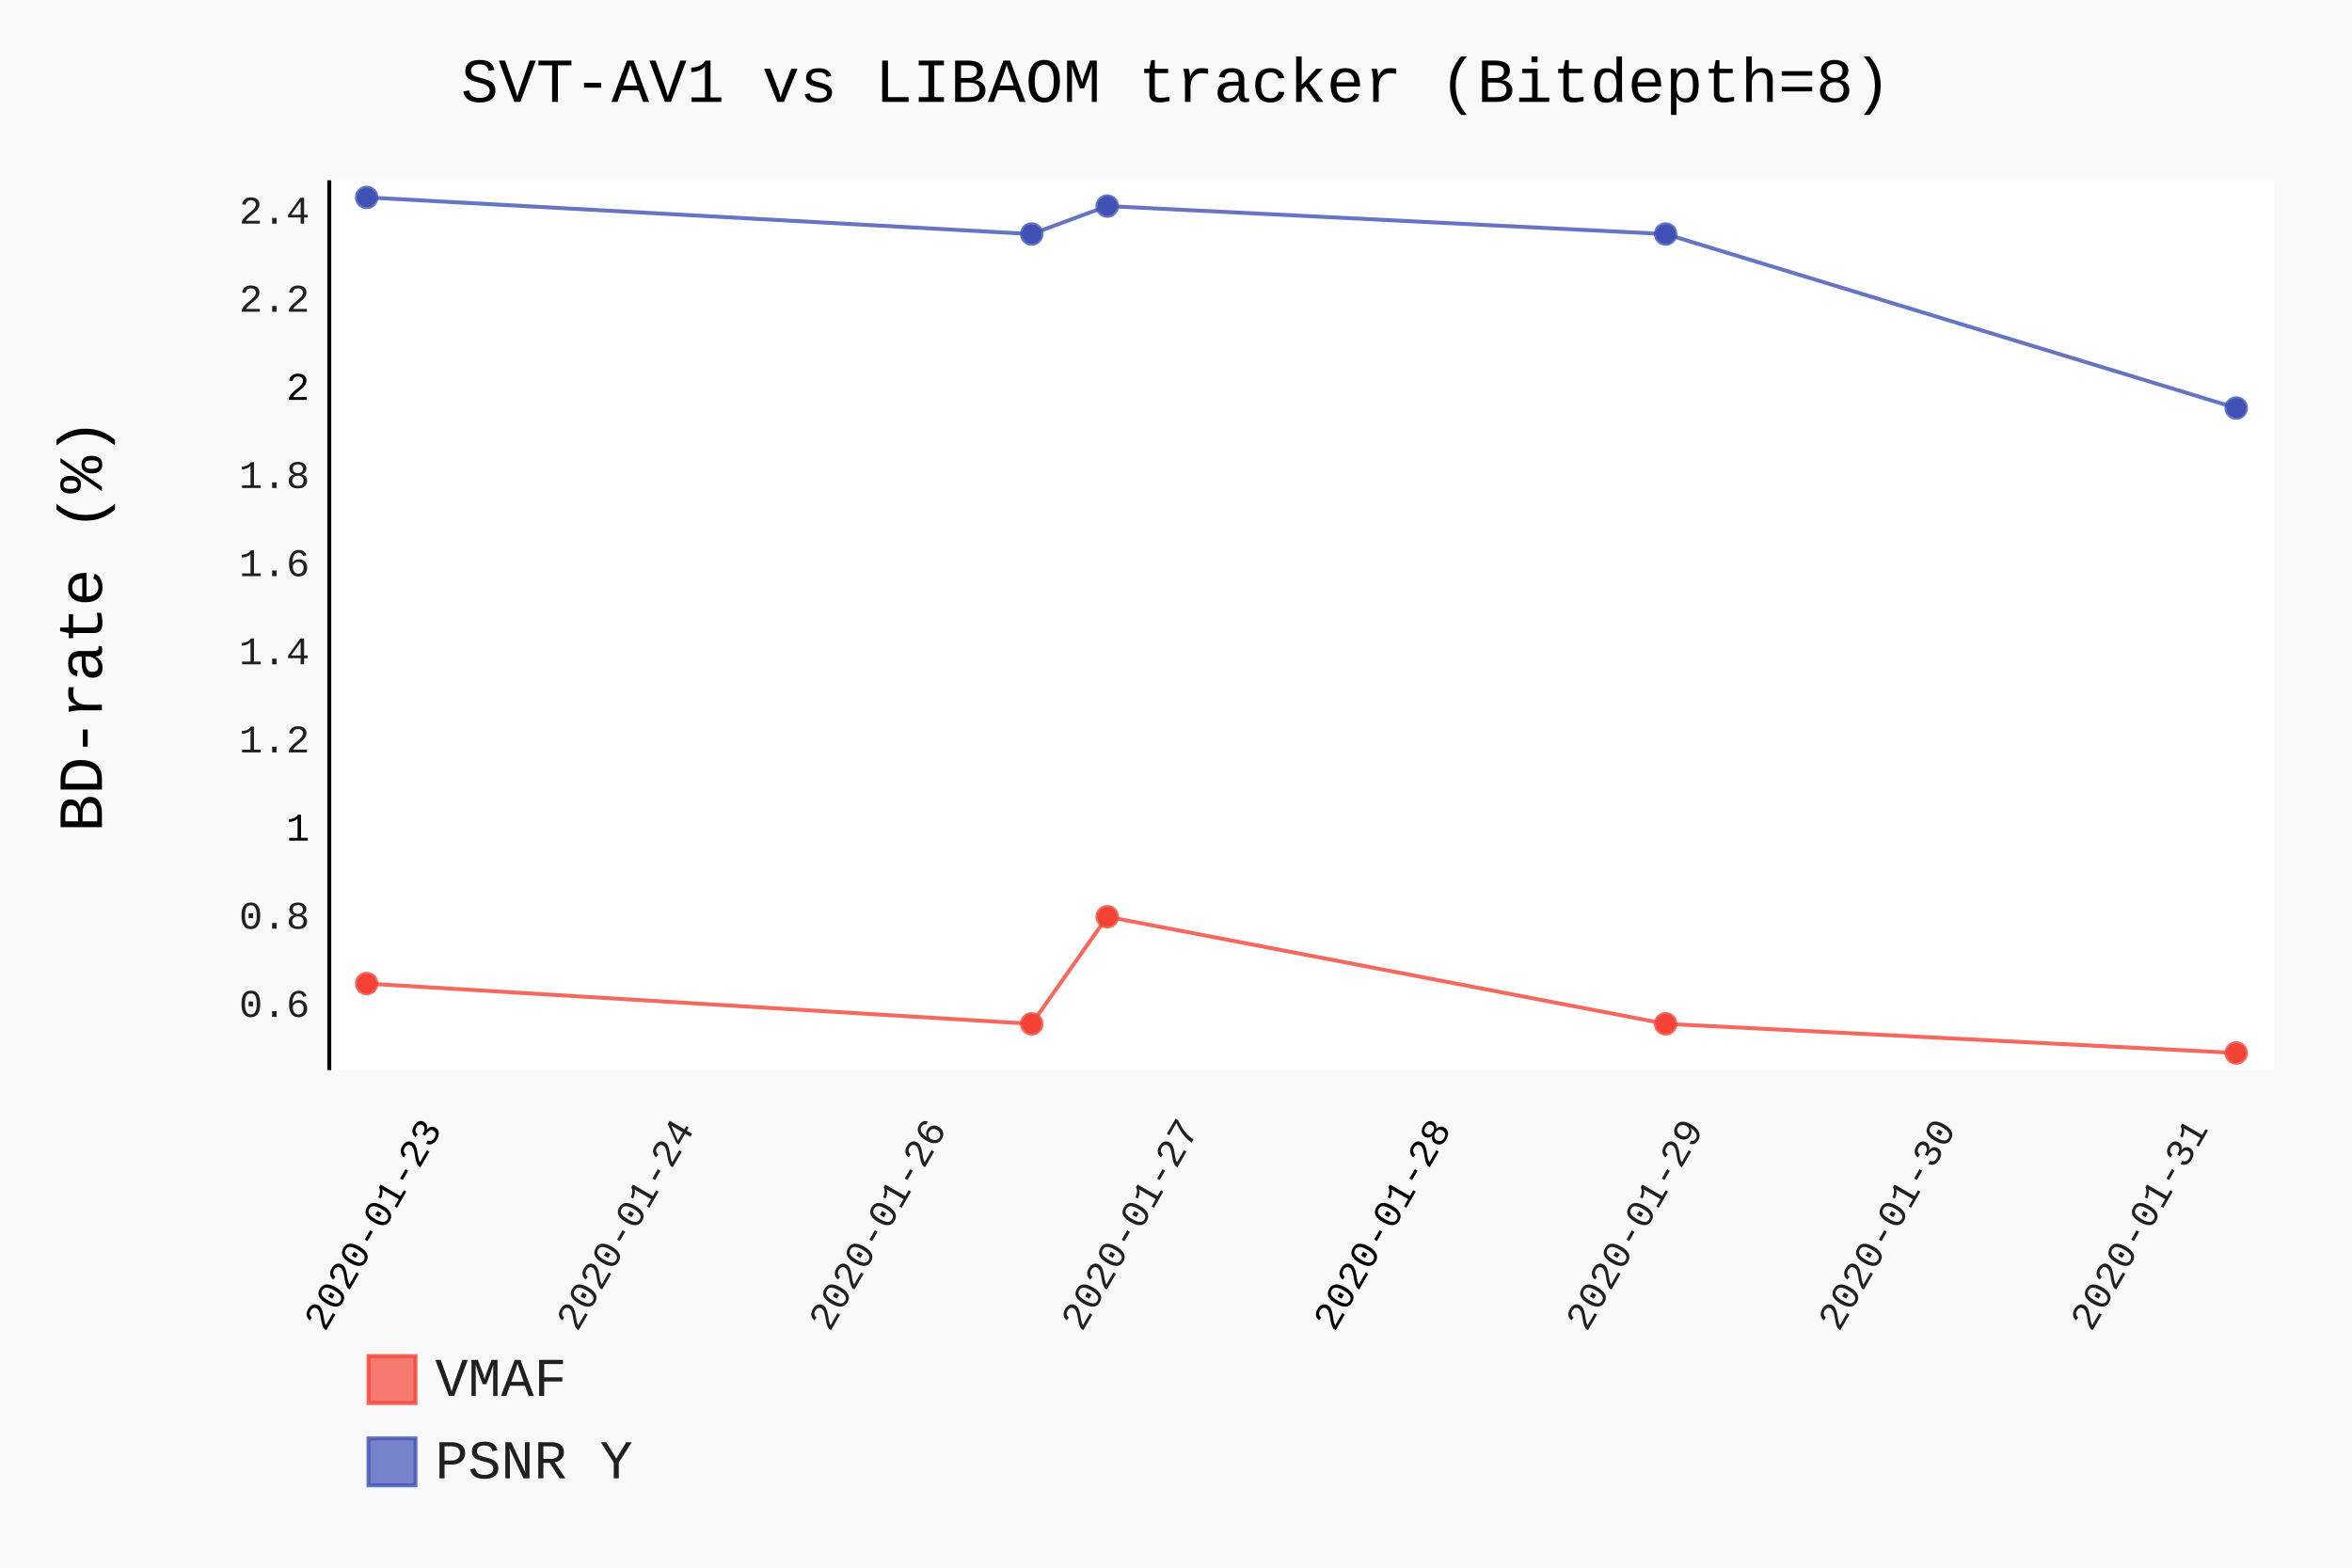
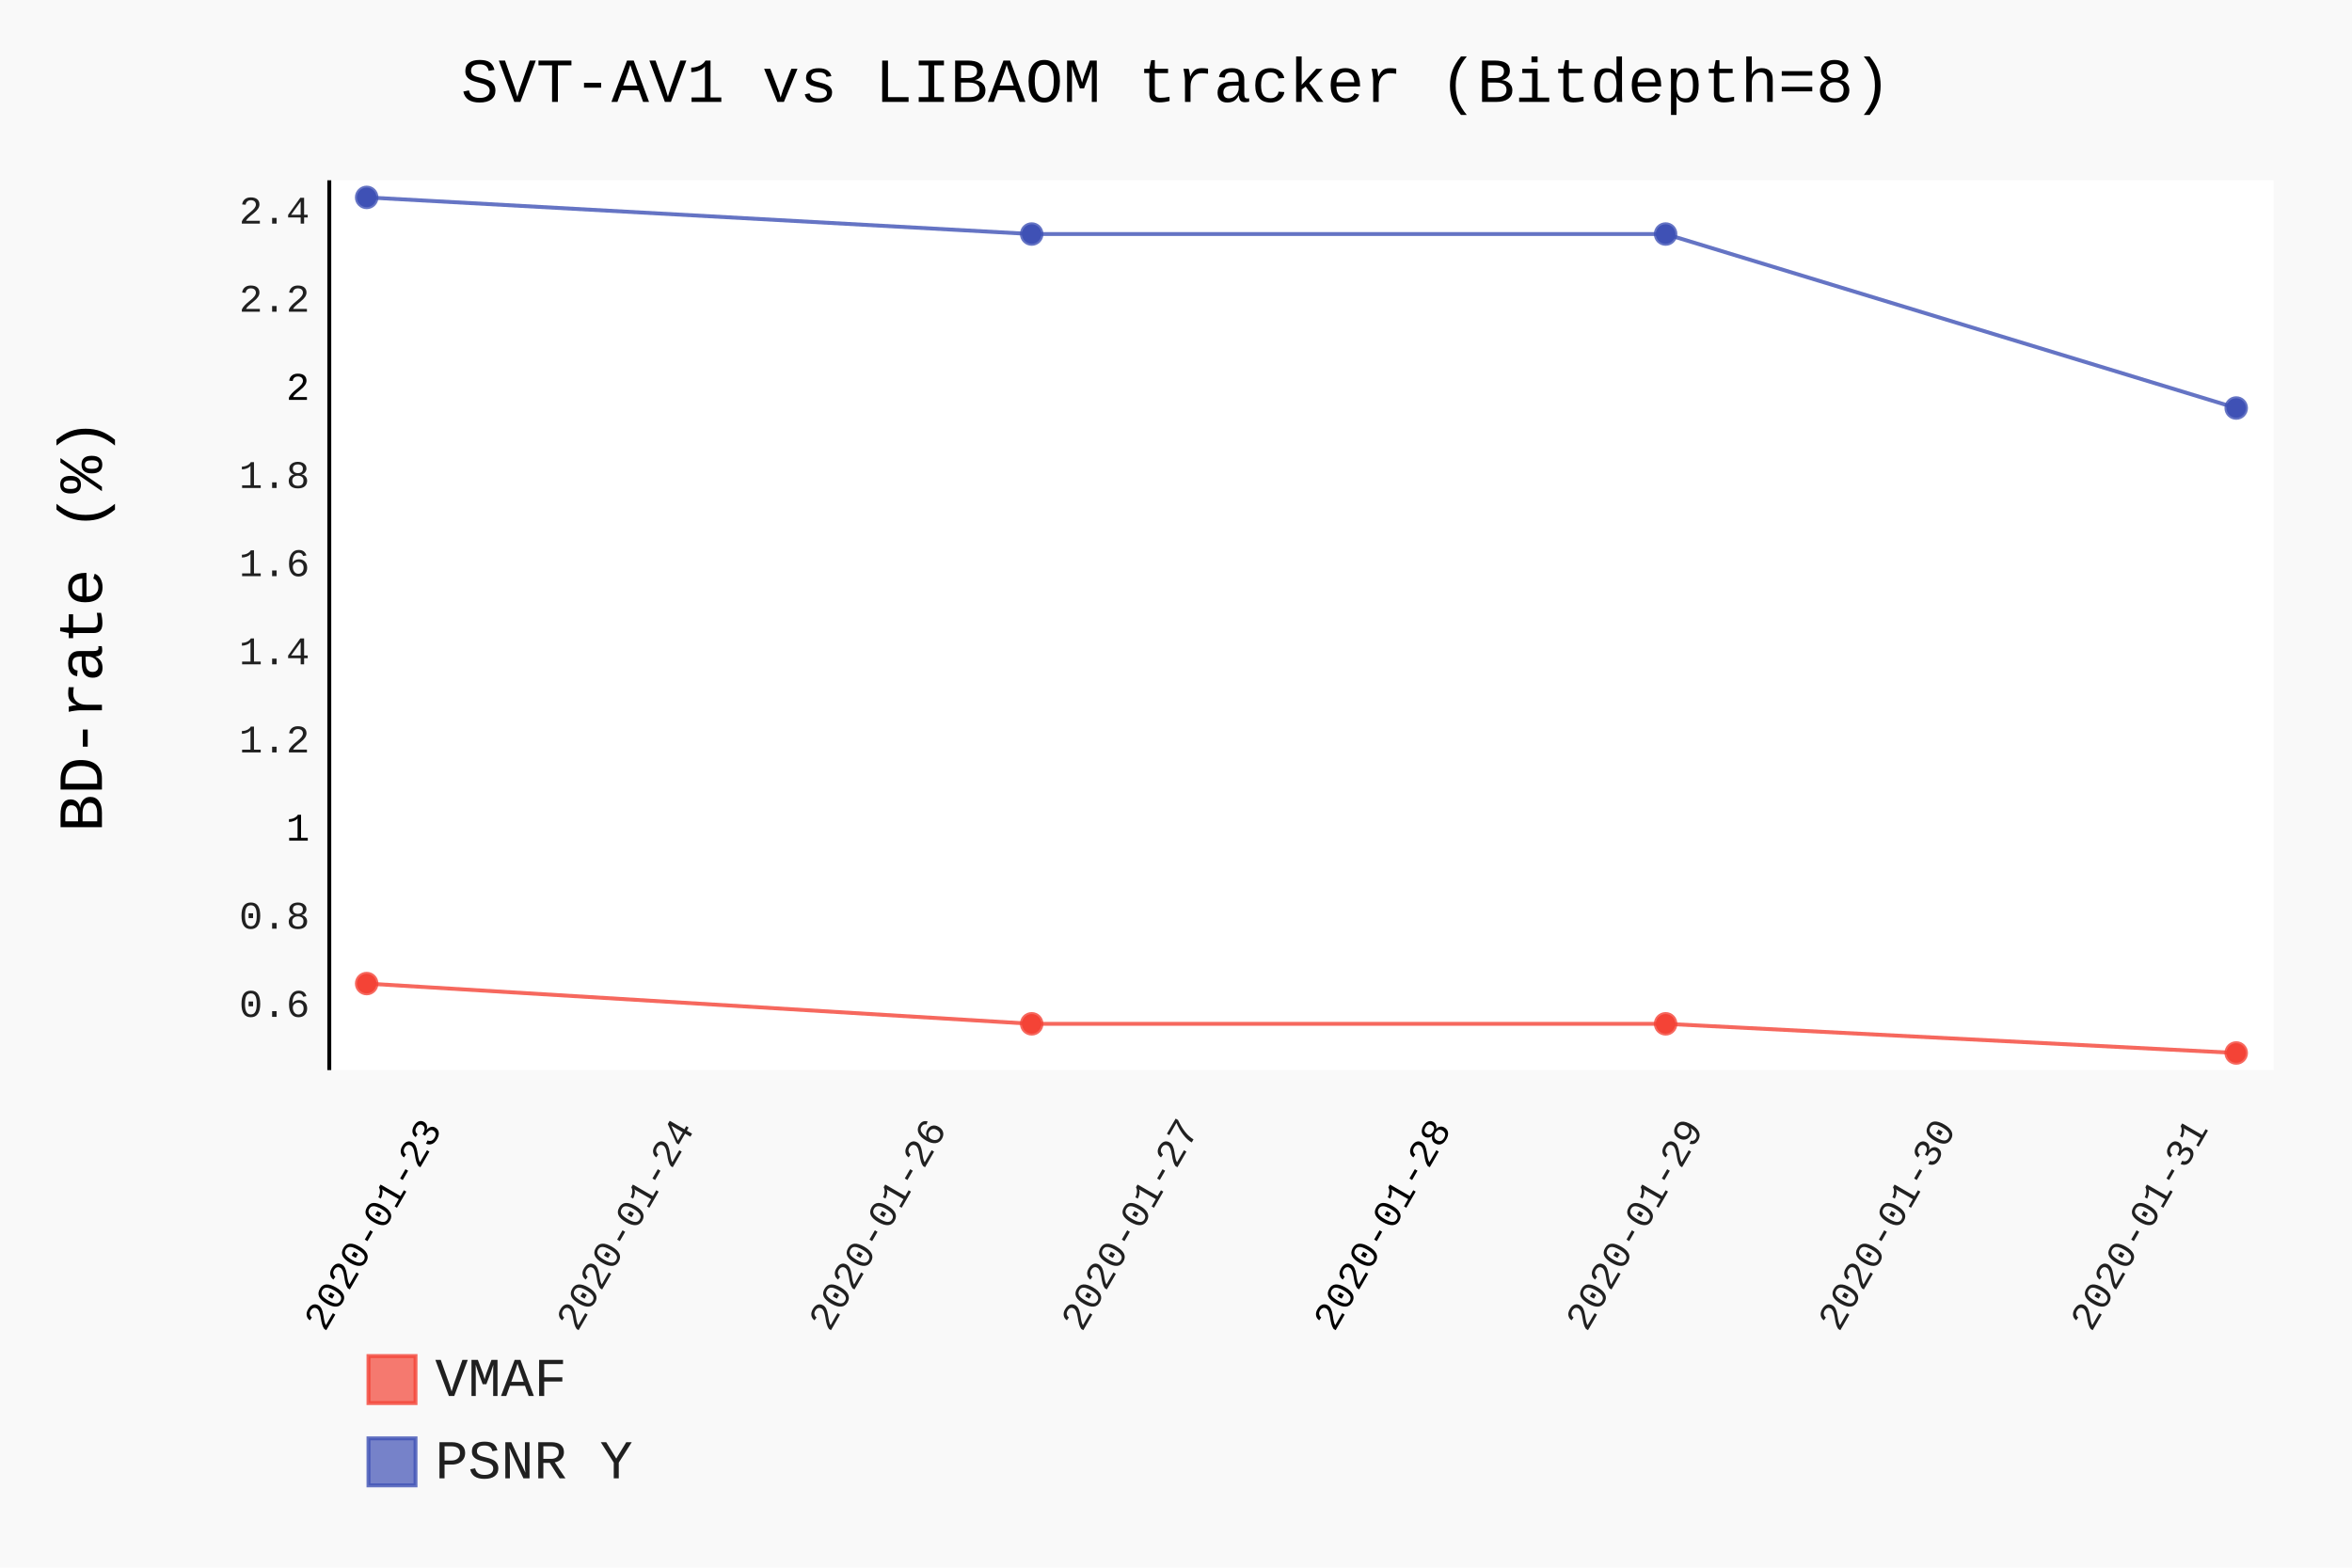
- <svg xmlns="http://www.w3.org/2000/svg" class="pygal-chart" id="chart-42f39375-31b5-46fe-865c-7318c1748045" viewBox="0 0 600 400">
+ <svg xmlns="http://www.w3.org/2000/svg" class="pygal-chart" id="chart-76b95e3b-3f41-4340-8716-79ff38c70584" viewBox="0 0 600 400">
  <defs>
-     <style type="text/css">#chart-42f39375-31b5-46fe-865c-7318c1748045{-webkit-user-select:none;-webkit-font-smoothing:antialiased;font-family:Consolas,"Liberation Mono",Menlo,Courier,monospace}#chart-42f39375-31b5-46fe-865c-7318c1748045 .title{font-family:Consolas,"Liberation Mono",Menlo,Courier,monospace;font-size:16px}#chart-42f39375-31b5-46fe-865c-7318c1748045 .legends .legend text{font-family:Consolas,"Liberation Mono",Menlo,Courier,monospace;font-size:14px}#chart-42f39375-31b5-46fe-865c-7318c1748045 .axis text{font-family:Consolas,"Liberation Mono",Menlo,Courier,monospace;font-size:10px}#chart-42f39375-31b5-46fe-865c-7318c1748045 .axis text.major{font-family:Consolas,"Liberation Mono",Menlo,Courier,monospace;font-size:10px}#chart-42f39375-31b5-46fe-865c-7318c1748045 .text-overlay text.value{font-family:Consolas,"Liberation Mono",Menlo,Courier,monospace;font-size:16px}#chart-42f39375-31b5-46fe-865c-7318c1748045 .text-overlay text.label{font-family:Consolas,"Liberation Mono",Menlo,Courier,monospace;font-size:10px}#chart-42f39375-31b5-46fe-865c-7318c1748045 .tooltip{font-family:Consolas,"Liberation Mono",Menlo,Courier,monospace;font-size:14px}#chart-42f39375-31b5-46fe-865c-7318c1748045 text.no_data{font-family:Consolas,"Liberation Mono",Menlo,Courier,monospace;font-size:64px}
- #chart-42f39375-31b5-46fe-865c-7318c1748045{background-color:rgba(249,249,249,1)}#chart-42f39375-31b5-46fe-865c-7318c1748045 path,#chart-42f39375-31b5-46fe-865c-7318c1748045 line,#chart-42f39375-31b5-46fe-865c-7318c1748045 rect,#chart-42f39375-31b5-46fe-865c-7318c1748045 circle{-webkit-transition:150ms;-moz-transition:150ms;transition:150ms}#chart-42f39375-31b5-46fe-865c-7318c1748045 .graph &gt; .background{fill:rgba(249,249,249,1)}#chart-42f39375-31b5-46fe-865c-7318c1748045 .plot &gt; .background{fill:rgba(255,255,255,1)}#chart-42f39375-31b5-46fe-865c-7318c1748045 .graph{fill:rgba(0,0,0,.87)}#chart-42f39375-31b5-46fe-865c-7318c1748045 text.no_data{fill:rgba(0,0,0,1)}#chart-42f39375-31b5-46fe-865c-7318c1748045 .title{fill:rgba(0,0,0,1)}#chart-42f39375-31b5-46fe-865c-7318c1748045 .legends .legend text{fill:rgba(0,0,0,.87)}#chart-42f39375-31b5-46fe-865c-7318c1748045 .legends .legend:hover text{fill:rgba(0,0,0,1)}#chart-42f39375-31b5-46fe-865c-7318c1748045 .axis .line{stroke:rgba(0,0,0,1)}#chart-42f39375-31b5-46fe-865c-7318c1748045 .axis .guide.line{stroke:rgba(0,0,0,.54)}#chart-42f39375-31b5-46fe-865c-7318c1748045 .axis .major.line{stroke:rgba(0,0,0,.87)}#chart-42f39375-31b5-46fe-865c-7318c1748045 .axis text.major{fill:rgba(0,0,0,1)}#chart-42f39375-31b5-46fe-865c-7318c1748045 .axis.y .guides:hover .guide.line,#chart-42f39375-31b5-46fe-865c-7318c1748045 .line-graph .axis.x .guides:hover .guide.line,#chart-42f39375-31b5-46fe-865c-7318c1748045 .stackedline-graph .axis.x .guides:hover .guide.line,#chart-42f39375-31b5-46fe-865c-7318c1748045 .xy-graph .axis.x .guides:hover .guide.line{stroke:rgba(0,0,0,1)}#chart-42f39375-31b5-46fe-865c-7318c1748045 .axis .guides:hover text{fill:rgba(0,0,0,1)}#chart-42f39375-31b5-46fe-865c-7318c1748045 .reactive{fill-opacity:.7;stroke-opacity:.8}#chart-42f39375-31b5-46fe-865c-7318c1748045 .ci{stroke:rgba(0,0,0,.87)}#chart-42f39375-31b5-46fe-865c-7318c1748045 .reactive.active,#chart-42f39375-31b5-46fe-865c-7318c1748045 .active .reactive{fill-opacity:.8;stroke-opacity:.9;stroke-width:4}#chart-42f39375-31b5-46fe-865c-7318c1748045 .ci .reactive.active{stroke-width:1.5}#chart-42f39375-31b5-46fe-865c-7318c1748045 .series text{fill:rgba(0,0,0,1)}#chart-42f39375-31b5-46fe-865c-7318c1748045 .tooltip rect{fill:rgba(255,255,255,1);stroke:rgba(0,0,0,1);-webkit-transition:opacity 150ms;-moz-transition:opacity 150ms;transition:opacity 150ms}#chart-42f39375-31b5-46fe-865c-7318c1748045 .tooltip .label{fill:rgba(0,0,0,.87)}#chart-42f39375-31b5-46fe-865c-7318c1748045 .tooltip .label{fill:rgba(0,0,0,.87)}#chart-42f39375-31b5-46fe-865c-7318c1748045 .tooltip .legend{font-size:.8em;fill:rgba(0,0,0,.54)}#chart-42f39375-31b5-46fe-865c-7318c1748045 .tooltip .x_label{font-size:.6em;fill:rgba(0,0,0,1)}#chart-42f39375-31b5-46fe-865c-7318c1748045 .tooltip .xlink{font-size:.5em;text-decoration:underline}#chart-42f39375-31b5-46fe-865c-7318c1748045 .tooltip .value{font-size:1.5em}#chart-42f39375-31b5-46fe-865c-7318c1748045 .bound{font-size:.5em}#chart-42f39375-31b5-46fe-865c-7318c1748045 .max-value{font-size:.75em;fill:rgba(0,0,0,.54)}#chart-42f39375-31b5-46fe-865c-7318c1748045 .map-element{fill:rgba(255,255,255,1);stroke:rgba(0,0,0,.54) !important}#chart-42f39375-31b5-46fe-865c-7318c1748045 .map-element .reactive{fill-opacity:inherit;stroke-opacity:inherit}#chart-42f39375-31b5-46fe-865c-7318c1748045 .color-0,#chart-42f39375-31b5-46fe-865c-7318c1748045 .color-0 a:visited{stroke:#F44336;fill:#F44336}#chart-42f39375-31b5-46fe-865c-7318c1748045 .color-1,#chart-42f39375-31b5-46fe-865c-7318c1748045 .color-1 a:visited{stroke:#3F51B5;fill:#3F51B5}#chart-42f39375-31b5-46fe-865c-7318c1748045 .text-overlay .color-0 text{fill:black}#chart-42f39375-31b5-46fe-865c-7318c1748045 .text-overlay .color-1 text{fill:black}
- #chart-42f39375-31b5-46fe-865c-7318c1748045 text.no_data{text-anchor:middle}#chart-42f39375-31b5-46fe-865c-7318c1748045 .guide.line{fill:none}#chart-42f39375-31b5-46fe-865c-7318c1748045 .centered{text-anchor:middle}#chart-42f39375-31b5-46fe-865c-7318c1748045 .title{text-anchor:middle}#chart-42f39375-31b5-46fe-865c-7318c1748045 .legends .legend text{fill-opacity:1}#chart-42f39375-31b5-46fe-865c-7318c1748045 .axis.x text{text-anchor:middle}#chart-42f39375-31b5-46fe-865c-7318c1748045 .axis.x:not(.web) text[transform]{text-anchor:start}#chart-42f39375-31b5-46fe-865c-7318c1748045 .axis.x:not(.web) text[transform].backwards{text-anchor:end}#chart-42f39375-31b5-46fe-865c-7318c1748045 .axis.y text{text-anchor:end}#chart-42f39375-31b5-46fe-865c-7318c1748045 .axis.y text[transform].backwards{text-anchor:start}#chart-42f39375-31b5-46fe-865c-7318c1748045 .axis.y2 text{text-anchor:start}#chart-42f39375-31b5-46fe-865c-7318c1748045 .axis.y2 text[transform].backwards{text-anchor:end}#chart-42f39375-31b5-46fe-865c-7318c1748045 .axis .guide.line{stroke-dasharray:4,4}#chart-42f39375-31b5-46fe-865c-7318c1748045 .axis .major.guide.line{stroke-dasharray:6,6}#chart-42f39375-31b5-46fe-865c-7318c1748045 .horizontal .axis.y .guide.line,#chart-42f39375-31b5-46fe-865c-7318c1748045 .horizontal .axis.y2 .guide.line,#chart-42f39375-31b5-46fe-865c-7318c1748045 .vertical .axis.x .guide.line{opacity:0}#chart-42f39375-31b5-46fe-865c-7318c1748045 .horizontal .axis.always_show .guide.line,#chart-42f39375-31b5-46fe-865c-7318c1748045 .vertical .axis.always_show .guide.line{opacity:1 !important}#chart-42f39375-31b5-46fe-865c-7318c1748045 .axis.y .guides:hover .guide.line,#chart-42f39375-31b5-46fe-865c-7318c1748045 .axis.y2 .guides:hover .guide.line,#chart-42f39375-31b5-46fe-865c-7318c1748045 .axis.x .guides:hover .guide.line{opacity:1}#chart-42f39375-31b5-46fe-865c-7318c1748045 .axis .guides:hover text{opacity:1}#chart-42f39375-31b5-46fe-865c-7318c1748045 .nofill{fill:none}#chart-42f39375-31b5-46fe-865c-7318c1748045 .subtle-fill{fill-opacity:.2}#chart-42f39375-31b5-46fe-865c-7318c1748045 .dot{stroke-width:1px;fill-opacity:1}#chart-42f39375-31b5-46fe-865c-7318c1748045 .dot.active{stroke-width:5px}#chart-42f39375-31b5-46fe-865c-7318c1748045 .dot.negative{fill:transparent}#chart-42f39375-31b5-46fe-865c-7318c1748045 text,#chart-42f39375-31b5-46fe-865c-7318c1748045 tspan{stroke:none !important}#chart-42f39375-31b5-46fe-865c-7318c1748045 .series text.active{opacity:1}#chart-42f39375-31b5-46fe-865c-7318c1748045 .tooltip rect{fill-opacity:.95;stroke-width:.5}#chart-42f39375-31b5-46fe-865c-7318c1748045 .tooltip text{fill-opacity:1}#chart-42f39375-31b5-46fe-865c-7318c1748045 .showable{visibility:hidden}#chart-42f39375-31b5-46fe-865c-7318c1748045 .showable.shown{visibility:visible}#chart-42f39375-31b5-46fe-865c-7318c1748045 .gauge-background{fill:rgba(229,229,229,1);stroke:none}#chart-42f39375-31b5-46fe-865c-7318c1748045 .bg-lines{stroke:rgba(249,249,249,1);stroke-width:2px}</style>
+     <style type="text/css">#chart-76b95e3b-3f41-4340-8716-79ff38c70584{-webkit-user-select:none;-webkit-font-smoothing:antialiased;font-family:Consolas,"Liberation Mono",Menlo,Courier,monospace}#chart-76b95e3b-3f41-4340-8716-79ff38c70584 .title{font-family:Consolas,"Liberation Mono",Menlo,Courier,monospace;font-size:16px}#chart-76b95e3b-3f41-4340-8716-79ff38c70584 .legends .legend text{font-family:Consolas,"Liberation Mono",Menlo,Courier,monospace;font-size:14px}#chart-76b95e3b-3f41-4340-8716-79ff38c70584 .axis text{font-family:Consolas,"Liberation Mono",Menlo,Courier,monospace;font-size:10px}#chart-76b95e3b-3f41-4340-8716-79ff38c70584 .axis text.major{font-family:Consolas,"Liberation Mono",Menlo,Courier,monospace;font-size:10px}#chart-76b95e3b-3f41-4340-8716-79ff38c70584 .text-overlay text.value{font-family:Consolas,"Liberation Mono",Menlo,Courier,monospace;font-size:16px}#chart-76b95e3b-3f41-4340-8716-79ff38c70584 .text-overlay text.label{font-family:Consolas,"Liberation Mono",Menlo,Courier,monospace;font-size:10px}#chart-76b95e3b-3f41-4340-8716-79ff38c70584 .tooltip{font-family:Consolas,"Liberation Mono",Menlo,Courier,monospace;font-size:14px}#chart-76b95e3b-3f41-4340-8716-79ff38c70584 text.no_data{font-family:Consolas,"Liberation Mono",Menlo,Courier,monospace;font-size:64px}
+ #chart-76b95e3b-3f41-4340-8716-79ff38c70584{background-color:rgba(249,249,249,1)}#chart-76b95e3b-3f41-4340-8716-79ff38c70584 path,#chart-76b95e3b-3f41-4340-8716-79ff38c70584 line,#chart-76b95e3b-3f41-4340-8716-79ff38c70584 rect,#chart-76b95e3b-3f41-4340-8716-79ff38c70584 circle{-webkit-transition:150ms;-moz-transition:150ms;transition:150ms}#chart-76b95e3b-3f41-4340-8716-79ff38c70584 .graph &gt; .background{fill:rgba(249,249,249,1)}#chart-76b95e3b-3f41-4340-8716-79ff38c70584 .plot &gt; .background{fill:rgba(255,255,255,1)}#chart-76b95e3b-3f41-4340-8716-79ff38c70584 .graph{fill:rgba(0,0,0,.87)}#chart-76b95e3b-3f41-4340-8716-79ff38c70584 text.no_data{fill:rgba(0,0,0,1)}#chart-76b95e3b-3f41-4340-8716-79ff38c70584 .title{fill:rgba(0,0,0,1)}#chart-76b95e3b-3f41-4340-8716-79ff38c70584 .legends .legend text{fill:rgba(0,0,0,.87)}#chart-76b95e3b-3f41-4340-8716-79ff38c70584 .legends .legend:hover text{fill:rgba(0,0,0,1)}#chart-76b95e3b-3f41-4340-8716-79ff38c70584 .axis .line{stroke:rgba(0,0,0,1)}#chart-76b95e3b-3f41-4340-8716-79ff38c70584 .axis .guide.line{stroke:rgba(0,0,0,.54)}#chart-76b95e3b-3f41-4340-8716-79ff38c70584 .axis .major.line{stroke:rgba(0,0,0,.87)}#chart-76b95e3b-3f41-4340-8716-79ff38c70584 .axis text.major{fill:rgba(0,0,0,1)}#chart-76b95e3b-3f41-4340-8716-79ff38c70584 .axis.y .guides:hover .guide.line,#chart-76b95e3b-3f41-4340-8716-79ff38c70584 .line-graph .axis.x .guides:hover .guide.line,#chart-76b95e3b-3f41-4340-8716-79ff38c70584 .stackedline-graph .axis.x .guides:hover .guide.line,#chart-76b95e3b-3f41-4340-8716-79ff38c70584 .xy-graph .axis.x .guides:hover .guide.line{stroke:rgba(0,0,0,1)}#chart-76b95e3b-3f41-4340-8716-79ff38c70584 .axis .guides:hover text{fill:rgba(0,0,0,1)}#chart-76b95e3b-3f41-4340-8716-79ff38c70584 .reactive{fill-opacity:.7;stroke-opacity:.8}#chart-76b95e3b-3f41-4340-8716-79ff38c70584 .ci{stroke:rgba(0,0,0,.87)}#chart-76b95e3b-3f41-4340-8716-79ff38c70584 .reactive.active,#chart-76b95e3b-3f41-4340-8716-79ff38c70584 .active .reactive{fill-opacity:.8;stroke-opacity:.9;stroke-width:4}#chart-76b95e3b-3f41-4340-8716-79ff38c70584 .ci .reactive.active{stroke-width:1.5}#chart-76b95e3b-3f41-4340-8716-79ff38c70584 .series text{fill:rgba(0,0,0,1)}#chart-76b95e3b-3f41-4340-8716-79ff38c70584 .tooltip rect{fill:rgba(255,255,255,1);stroke:rgba(0,0,0,1);-webkit-transition:opacity 150ms;-moz-transition:opacity 150ms;transition:opacity 150ms}#chart-76b95e3b-3f41-4340-8716-79ff38c70584 .tooltip .label{fill:rgba(0,0,0,.87)}#chart-76b95e3b-3f41-4340-8716-79ff38c70584 .tooltip .label{fill:rgba(0,0,0,.87)}#chart-76b95e3b-3f41-4340-8716-79ff38c70584 .tooltip .legend{font-size:.8em;fill:rgba(0,0,0,.54)}#chart-76b95e3b-3f41-4340-8716-79ff38c70584 .tooltip .x_label{font-size:.6em;fill:rgba(0,0,0,1)}#chart-76b95e3b-3f41-4340-8716-79ff38c70584 .tooltip .xlink{font-size:.5em;text-decoration:underline}#chart-76b95e3b-3f41-4340-8716-79ff38c70584 .tooltip .value{font-size:1.5em}#chart-76b95e3b-3f41-4340-8716-79ff38c70584 .bound{font-size:.5em}#chart-76b95e3b-3f41-4340-8716-79ff38c70584 .max-value{font-size:.75em;fill:rgba(0,0,0,.54)}#chart-76b95e3b-3f41-4340-8716-79ff38c70584 .map-element{fill:rgba(255,255,255,1);stroke:rgba(0,0,0,.54) !important}#chart-76b95e3b-3f41-4340-8716-79ff38c70584 .map-element .reactive{fill-opacity:inherit;stroke-opacity:inherit}#chart-76b95e3b-3f41-4340-8716-79ff38c70584 .color-0,#chart-76b95e3b-3f41-4340-8716-79ff38c70584 .color-0 a:visited{stroke:#F44336;fill:#F44336}#chart-76b95e3b-3f41-4340-8716-79ff38c70584 .color-1,#chart-76b95e3b-3f41-4340-8716-79ff38c70584 .color-1 a:visited{stroke:#3F51B5;fill:#3F51B5}#chart-76b95e3b-3f41-4340-8716-79ff38c70584 .text-overlay .color-0 text{fill:black}#chart-76b95e3b-3f41-4340-8716-79ff38c70584 .text-overlay .color-1 text{fill:black}
+ #chart-76b95e3b-3f41-4340-8716-79ff38c70584 text.no_data{text-anchor:middle}#chart-76b95e3b-3f41-4340-8716-79ff38c70584 .guide.line{fill:none}#chart-76b95e3b-3f41-4340-8716-79ff38c70584 .centered{text-anchor:middle}#chart-76b95e3b-3f41-4340-8716-79ff38c70584 .title{text-anchor:middle}#chart-76b95e3b-3f41-4340-8716-79ff38c70584 .legends .legend text{fill-opacity:1}#chart-76b95e3b-3f41-4340-8716-79ff38c70584 .axis.x text{text-anchor:middle}#chart-76b95e3b-3f41-4340-8716-79ff38c70584 .axis.x:not(.web) text[transform]{text-anchor:start}#chart-76b95e3b-3f41-4340-8716-79ff38c70584 .axis.x:not(.web) text[transform].backwards{text-anchor:end}#chart-76b95e3b-3f41-4340-8716-79ff38c70584 .axis.y text{text-anchor:end}#chart-76b95e3b-3f41-4340-8716-79ff38c70584 .axis.y text[transform].backwards{text-anchor:start}#chart-76b95e3b-3f41-4340-8716-79ff38c70584 .axis.y2 text{text-anchor:start}#chart-76b95e3b-3f41-4340-8716-79ff38c70584 .axis.y2 text[transform].backwards{text-anchor:end}#chart-76b95e3b-3f41-4340-8716-79ff38c70584 .axis .guide.line{stroke-dasharray:4,4}#chart-76b95e3b-3f41-4340-8716-79ff38c70584 .axis .major.guide.line{stroke-dasharray:6,6}#chart-76b95e3b-3f41-4340-8716-79ff38c70584 .horizontal .axis.y .guide.line,#chart-76b95e3b-3f41-4340-8716-79ff38c70584 .horizontal .axis.y2 .guide.line,#chart-76b95e3b-3f41-4340-8716-79ff38c70584 .vertical .axis.x .guide.line{opacity:0}#chart-76b95e3b-3f41-4340-8716-79ff38c70584 .horizontal .axis.always_show .guide.line,#chart-76b95e3b-3f41-4340-8716-79ff38c70584 .vertical .axis.always_show .guide.line{opacity:1 !important}#chart-76b95e3b-3f41-4340-8716-79ff38c70584 .axis.y .guides:hover .guide.line,#chart-76b95e3b-3f41-4340-8716-79ff38c70584 .axis.y2 .guides:hover .guide.line,#chart-76b95e3b-3f41-4340-8716-79ff38c70584 .axis.x .guides:hover .guide.line{opacity:1}#chart-76b95e3b-3f41-4340-8716-79ff38c70584 .axis .guides:hover text{opacity:1}#chart-76b95e3b-3f41-4340-8716-79ff38c70584 .nofill{fill:none}#chart-76b95e3b-3f41-4340-8716-79ff38c70584 .subtle-fill{fill-opacity:.2}#chart-76b95e3b-3f41-4340-8716-79ff38c70584 .dot{stroke-width:1px;fill-opacity:1}#chart-76b95e3b-3f41-4340-8716-79ff38c70584 .dot.active{stroke-width:5px}#chart-76b95e3b-3f41-4340-8716-79ff38c70584 .dot.negative{fill:transparent}#chart-76b95e3b-3f41-4340-8716-79ff38c70584 text,#chart-76b95e3b-3f41-4340-8716-79ff38c70584 tspan{stroke:none !important}#chart-76b95e3b-3f41-4340-8716-79ff38c70584 .series text.active{opacity:1}#chart-76b95e3b-3f41-4340-8716-79ff38c70584 .tooltip rect{fill-opacity:.95;stroke-width:.5}#chart-76b95e3b-3f41-4340-8716-79ff38c70584 .tooltip text{fill-opacity:1}#chart-76b95e3b-3f41-4340-8716-79ff38c70584 .showable{visibility:hidden}#chart-76b95e3b-3f41-4340-8716-79ff38c70584 .showable.shown{visibility:visible}#chart-76b95e3b-3f41-4340-8716-79ff38c70584 .gauge-background{fill:rgba(229,229,229,1);stroke:none}#chart-76b95e3b-3f41-4340-8716-79ff38c70584 .bg-lines{stroke:rgba(249,249,249,1);stroke-width:2px}</style>
  </defs>
  <g class="graph datetimeline-graph vertical">
    <rect class="background" height="400" width="600" x="0" y="0" />
    <g class="plot" transform="translate(84, 46)">
      <rect class="background" height="227.038" width="496.0" x="0" y="0" />
      <g class="axis y">
        <g class="guides">
          <text class="" x="-5" y="213.457">0.6</text>
        </g>
        <g class="guides">
          <text class="" x="-5" y="190.967">0.8</text>
        </g>
        <g class="guides">
          <text class="major" x="-5" y="168.478">1</text>
        </g>
        <g class="guides">
          <text class="" x="-5" y="145.988">1.2</text>
        </g>
        <g class="guides">
          <text class="" x="-5" y="123.498">1.4</text>
        </g>
        <g class="guides">
          <text class="" x="-5" y="101.009">1.6</text>
        </g>
        <g class="guides">
          <text class="" x="-5" y="78.519">1.8</text>
        </g>
        <g class="guides">
          <text class="major" x="-5" y="56.03">2</text>
        </g>
        <g class="guides">
          <text class="" x="-5" y="33.54">2.2</text>
        </g>
        <g class="guides">
          <text class="" x="-5" y="11.05">2.4</text>
        </g>
      </g>
      <g class="axis x">
        <path class="line" d="M0 0 v227.038" />
        <g class="guides">
          <path class="major guide line" d="M28.895 0 v227.038" />
          <text class="major backwards" transform="rotate(300 28.89476 242.0385)" x="28.895" y="242.038">2020-01-23</text>
        </g>
        <g class="guides">
          <path class="guide line" d="M93.268 0 v227.038" />
          <text class="backwards" transform="rotate(300 93.26771 242.0385)" x="93.268" y="242.038">2020-01-24</text>
        </g>
        <g class="guides">
          <path class="guide line" d="M157.641 0 v227.038" />
          <text class="backwards" transform="rotate(300 157.6407 242.0385)" x="157.641" y="242.038">2020-01-26</text>
        </g>
        <g class="guides">
          <path class="guide line" d="M222.014 0 v227.038" />
          <text class="backwards" transform="rotate(300 222.0136 242.0385)" x="222.014" y="242.038">2020-01-27</text>
        </g>
        <g class="guides">
          <path class="major guide line" d="M286.387 0 v227.038" />
          <text class="major backwards" transform="rotate(300 286.3866 242.0385)" x="286.387" y="242.038">2020-01-28</text>
        </g>
        <g class="guides">
          <path class="guide line" d="M350.76 0 v227.038" />
          <text class="backwards" transform="rotate(300 350.7595 242.0385)" x="350.76" y="242.038">2020-01-29</text>
        </g>
        <g class="guides">
          <path class="guide line" d="M415.132 0 v227.038" />
          <text class="backwards" transform="rotate(300 415.1325 242.0385)" x="415.132" y="242.038">2020-01-30</text>
        </g>
        <g class="guides">
          <path class="guide line" d="M479.505 0 v227.038" />
          <text class="backwards" transform="rotate(300 479.5054 242.0385)" x="479.505" y="242.038">2020-01-31</text>
        </g>
      </g>
      <g class="series serie-0 color-0">
-         <path class="line reactive nofill" d="M9.538 204.958 L179.188 215.231 198.453 187.903 340.903 215.231 486.462 222.672" />
+         <path class="line reactive nofill" d="M9.538 204.958 L179.188 215.231 340.903 215.231 486.462 222.672" />
      </g>
      <g class="series serie-1 color-1">
-         <path class="line reactive nofill" d="M9.538 4.366 L179.188 13.716 198.453 6.578 340.903 13.716 486.462 58.107" />
+         <path class="line reactive nofill" d="M9.538 4.366 L179.188 13.716 340.903 13.716 486.462 58.107" />
      </g>
    </g>
    <g class="titles">
      <text class="title plot_title" x="300.0" y="26">SVT-AV1 vs LIBAOM tracker (Bitdepth=8)</text>
      <text class="title" transform="rotate(-90 0 159.5192)" x="0" y="185.519">BD-rate (%)</text>
    </g>
    <g class="plot overlay" transform="translate(84, 46)">
      <g class="series serie-0 color-0">
        <g class="dots">
          <circle class="dot reactive tooltip-trigger" cx="9.538" cy="204.958" r="2.5" />
        </g>
        <g class="dots">
          <circle class="dot reactive tooltip-trigger" cx="179.188" cy="215.231" r="2.5" />
        </g>
        <g class="dots">
-           <circle class="dot reactive tooltip-trigger" cx="198.453" cy="187.903" r="2.5" />
-         </g>
-         <g class="dots">
          <circle class="dot reactive tooltip-trigger" cx="340.903" cy="215.231" r="2.5" />
        </g>
        <g class="dots">
          <circle class="dot reactive tooltip-trigger" cx="486.462" cy="222.672" r="2.5" />
        </g>
      </g>
      <g class="series serie-1 color-1">
        <g class="dots">
          <circle class="dot reactive tooltip-trigger" cx="9.538" cy="4.366" r="2.5" />
        </g>
        <g class="dots">
          <circle class="dot reactive tooltip-trigger" cx="179.188" cy="13.716" r="2.5" />
-         </g>
-         <g class="dots">
-           <circle class="dot reactive tooltip-trigger" cx="198.453" cy="6.578" r="2.5" />
        </g>
        <g class="dots">
          <circle class="dot reactive tooltip-trigger" cx="340.903" cy="13.716" r="2.5" />
        </g>
        <g class="dots">
          <circle class="dot reactive tooltip-trigger" cx="486.462" cy="58.107" r="2.5" />
        </g>
      </g>
    </g>
    <g class="plot text-overlay" transform="translate(84, 46)">
      <g class="series serie-0 color-0" />
      <g class="series serie-1 color-1" />
    </g>
    <g class="plot tooltip-overlay" transform="translate(84, 46)">
      <g class="tooltip" style="opacity: 0" transform="translate(0 0)">
        <rect class="tooltip-box" height="0" rx="0" ry="0" width="0" />
        <g class="text" />
      </g>
    </g>
    <g class="legends" transform="translate(94, 345)">
      <g class="legend reactive activate-serie" id="activate-serie-0">
        <rect class="color-0 reactive" height="12" width="12" x="0.0" y="1.0" />
        <text x="17.0" y="11.2">VMAF</text>
      </g>
      <g class="legend reactive activate-serie" id="activate-serie-1">
        <rect class="color-1 reactive" height="12" width="12" x="0.0" y="22.0" />
        <text x="17.0" y="32.2">PSNR Y</text>
      </g>
    </g>
  </g>
</svg>
